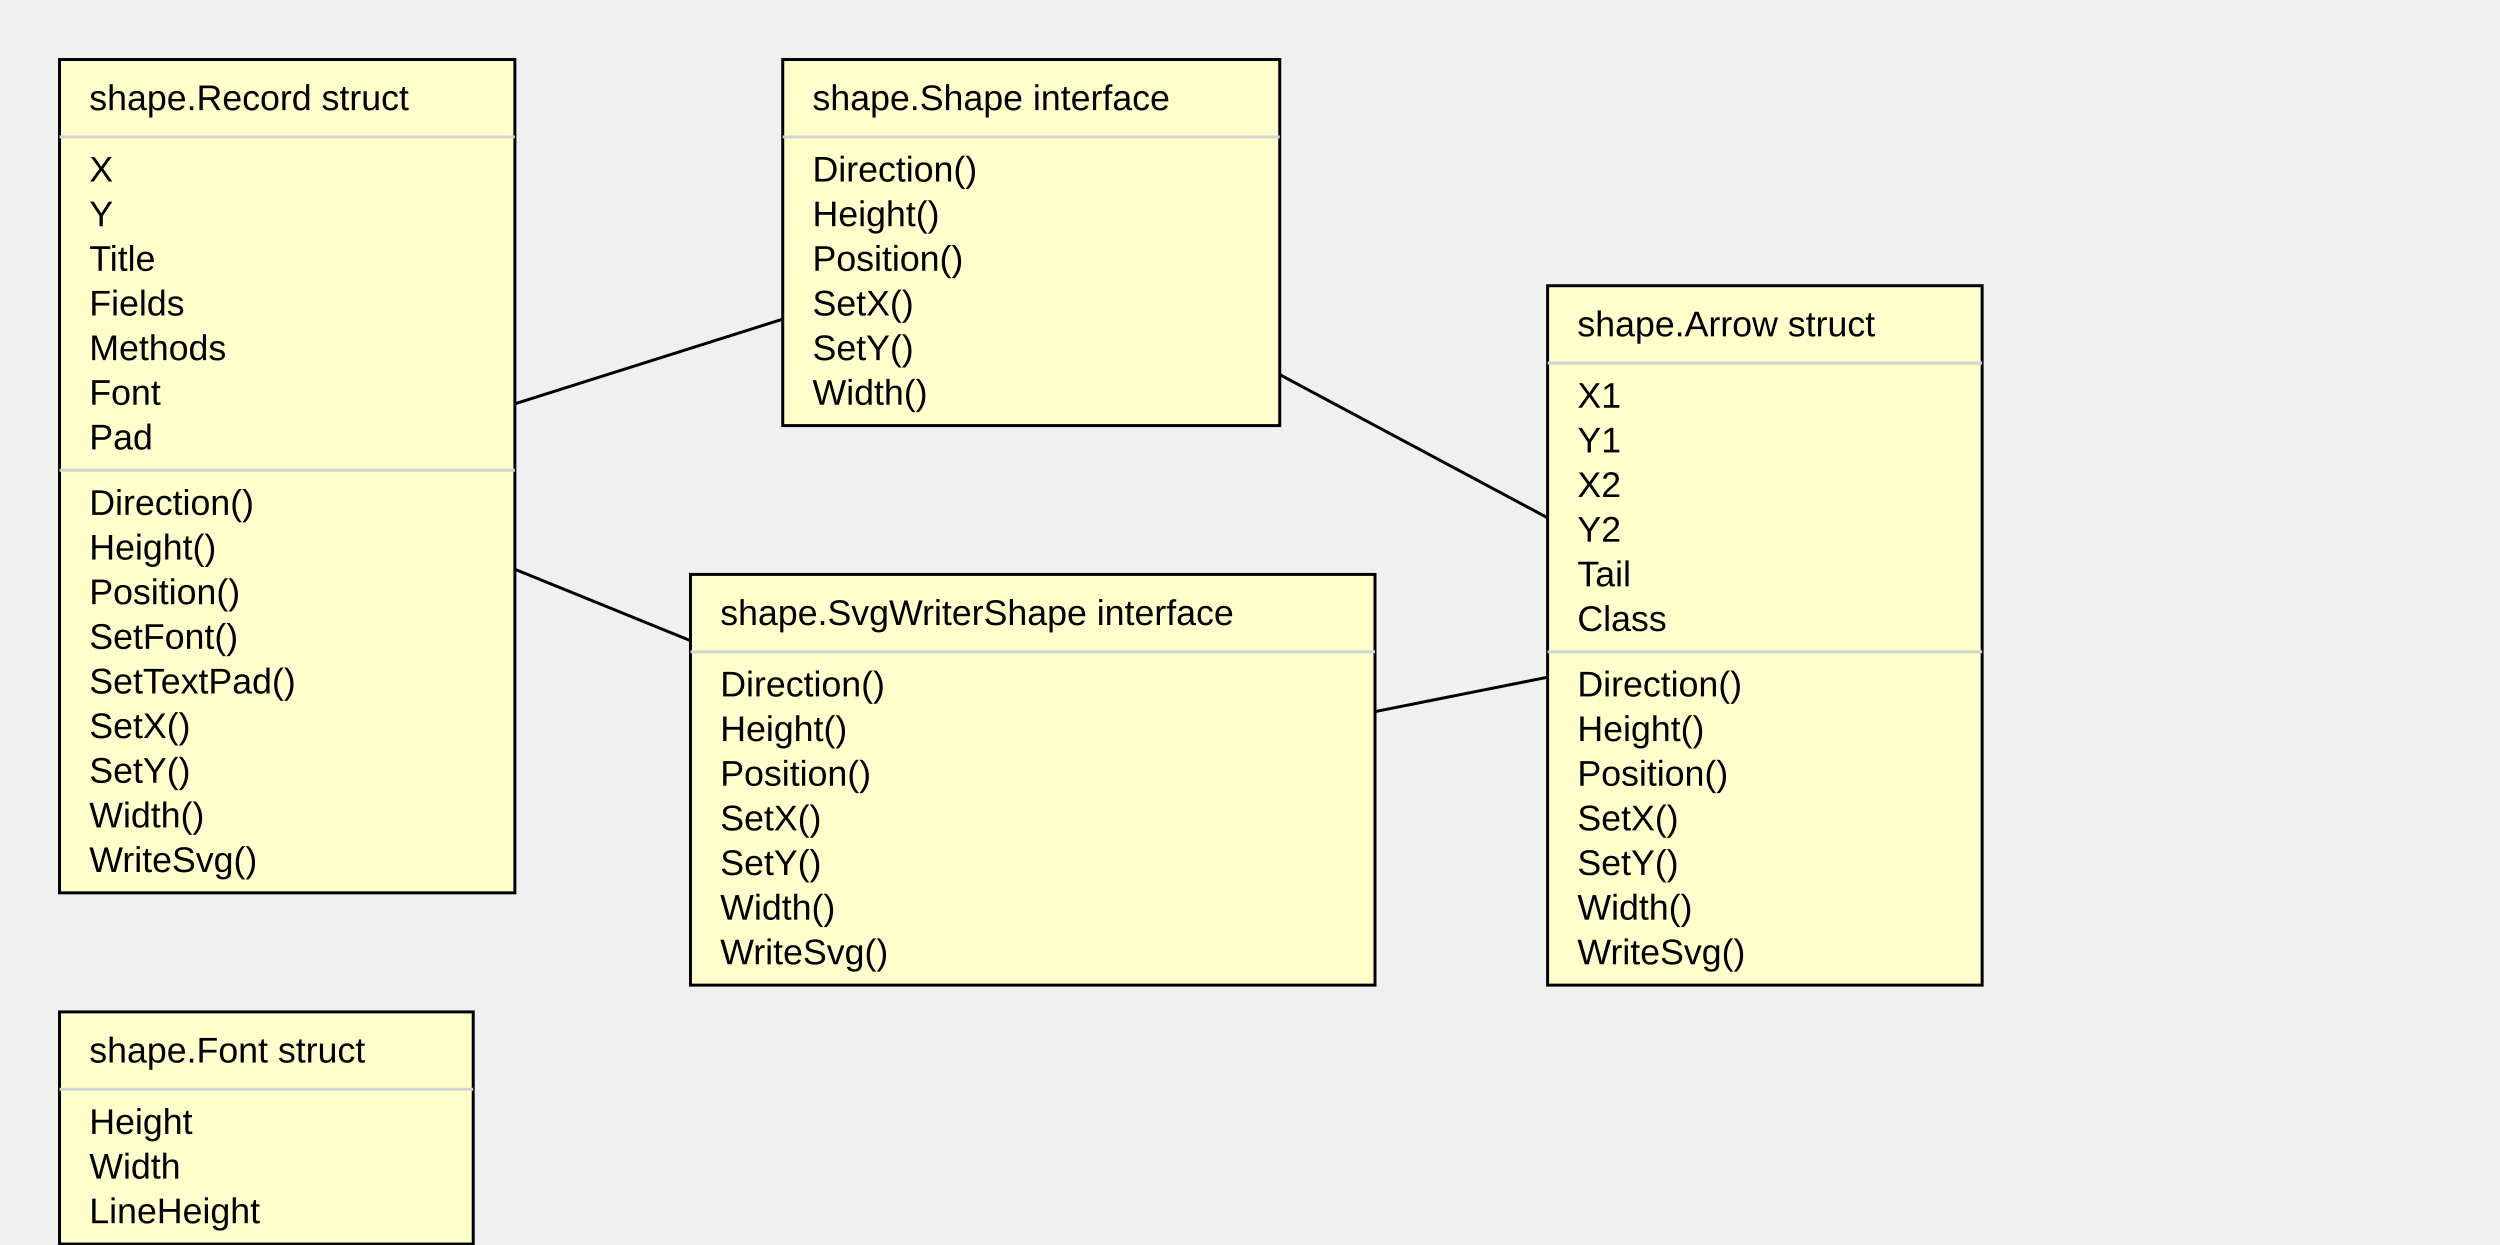
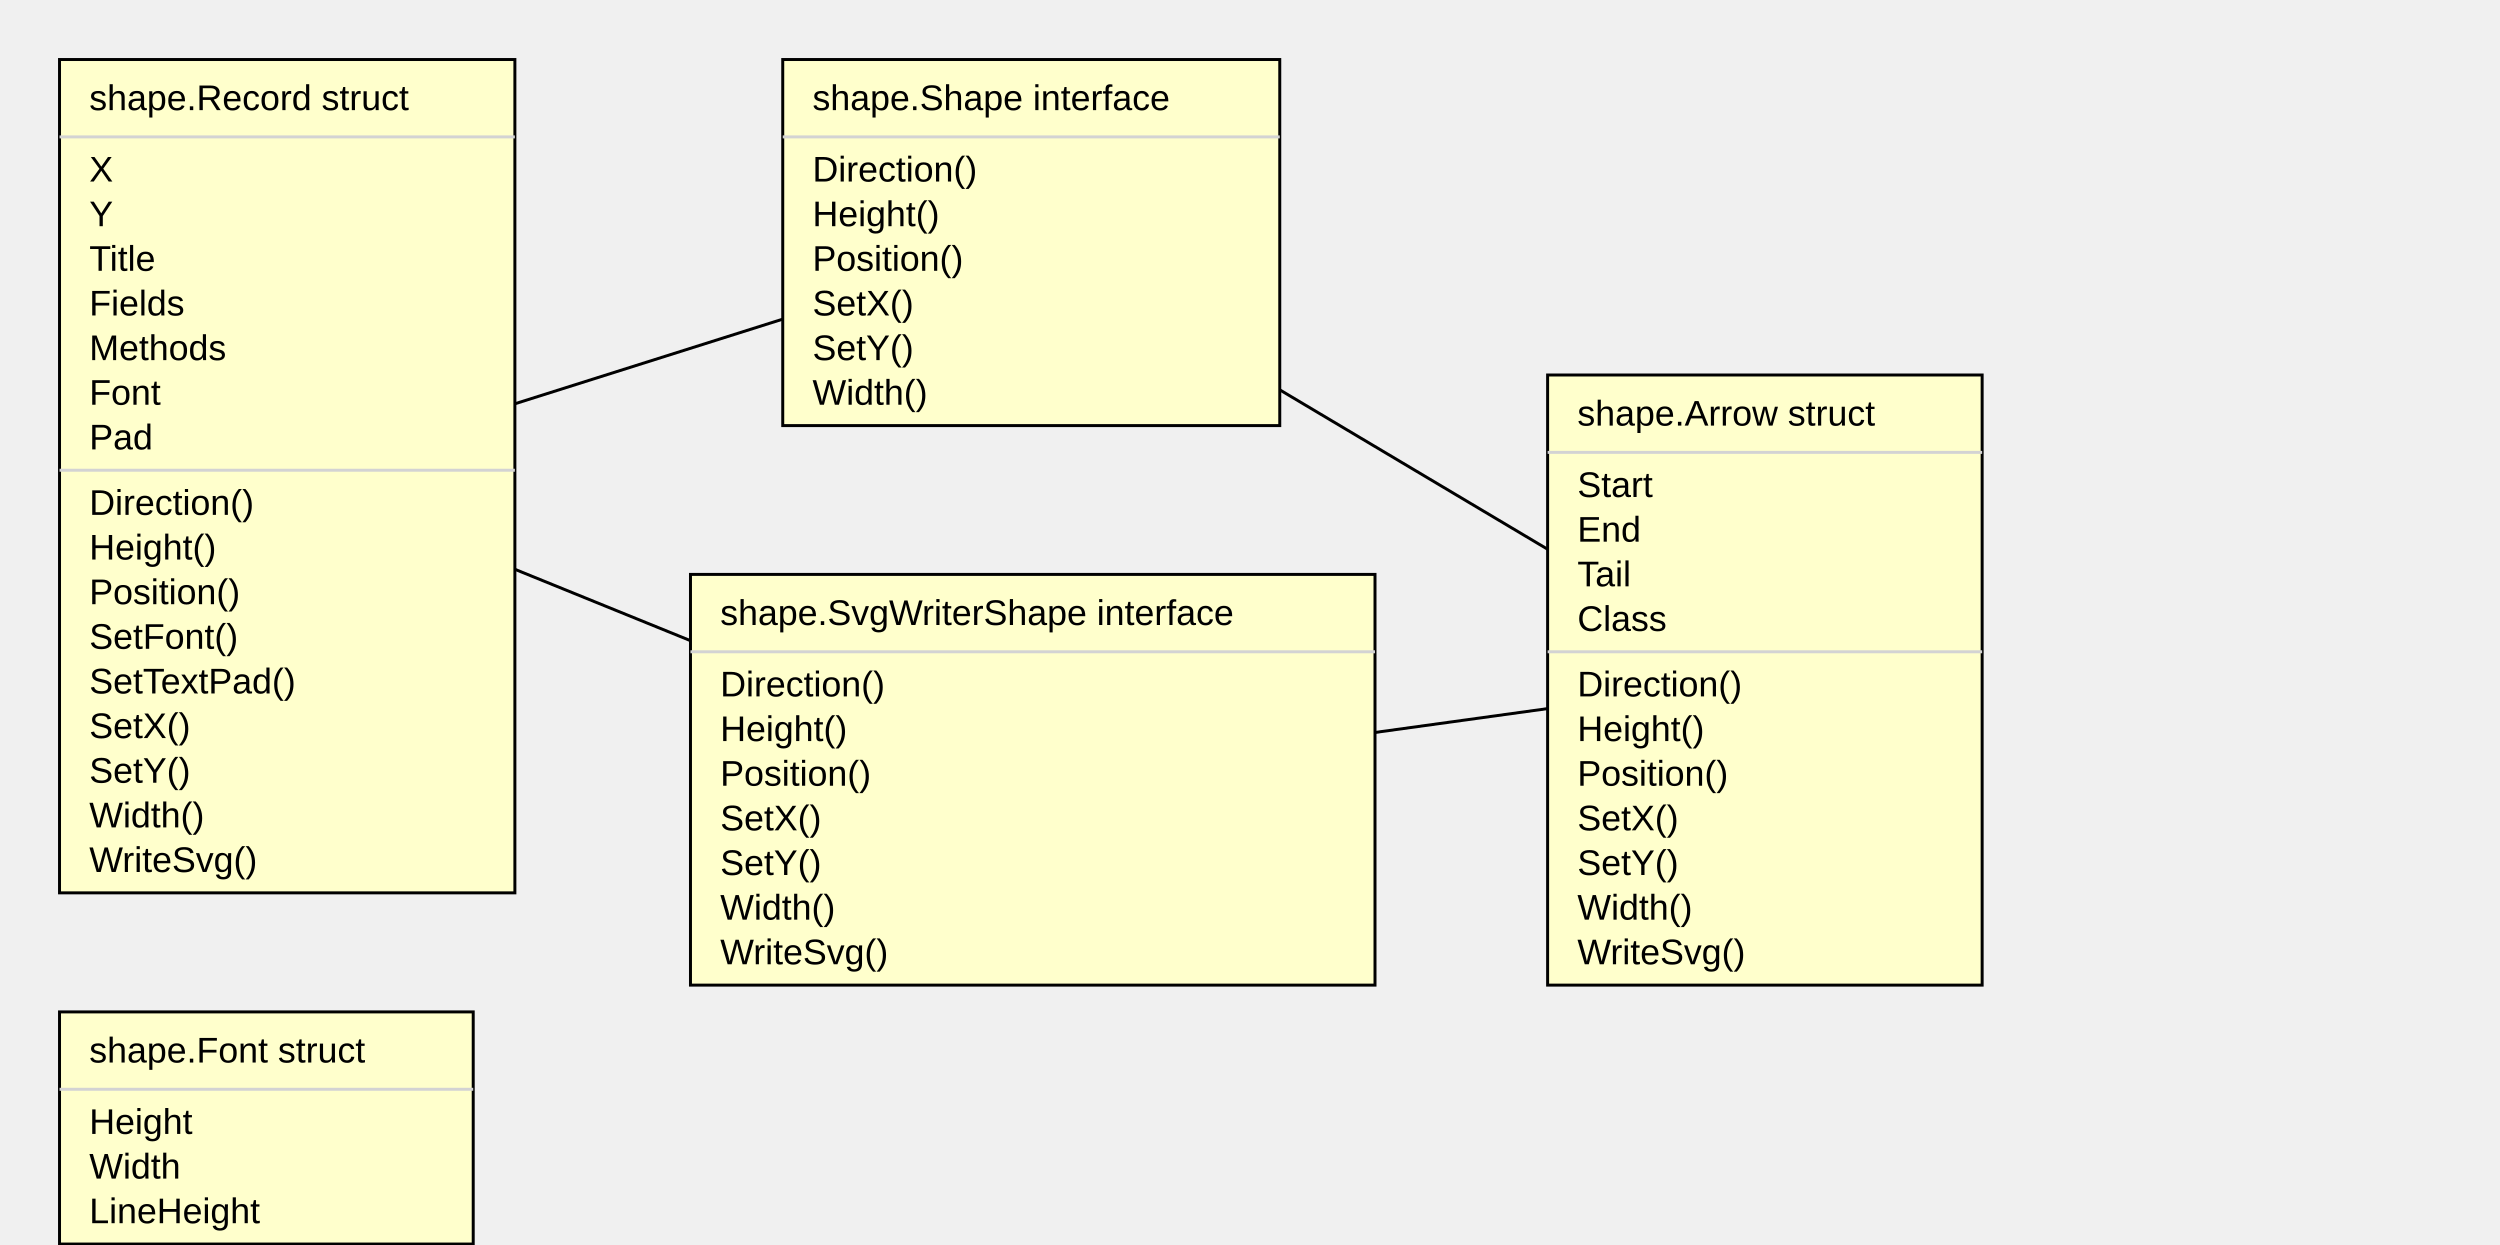
<svg xmlns="http://www.w3.org/2000/svg" width="840" height="418" font-family="Arial, Helvetica, sans-serif">
  <path class="arrow" style="stroke:black" d="M96,160 L346,81" />
  <g transform="rotate(-18 346 81)">
    <path class="arrow-head" style="stroke:black;fill:#ffffff" d="M346,81 l-8,-4 l 0,8 Z" />
  </g>
  <path class="arrow" style="stroke:black" d="M96,160 L347,262" />
  <g transform="rotate(23 347 262)">
    <path class="arrow-head" style="stroke:black;fill:#ffffff" d="M347,262 l-8,-4 l 0,8 Z" />
  </g>
-   <path class="arrow" style="stroke:black" d="M593,213 L346,81" />
-   <g transform="rotate(212 346 81)">
+   <path class="arrow" style="stroke:black" d="M593,228 L346,81" />
+   <g transform="rotate(216 346 81)">
    <path class="arrow-head" style="stroke:black;fill:#ffffff" d="M346,81 l-8,-4 l 0,8 Z" />
  </g>
-   <path class="arrow" style="stroke:black" d="M593,213 L347,262" />
+   <path class="arrow" style="stroke:black" d="M593,228 L347,262" />
  <g transform="rotate(-9223372036854775718 347 262)">
    <path class="arrow-head" style="stroke:black;fill:#ffffff" d="M347,262 l-8,-4 l 0,8 Z" />
  </g>
  <rect class="record" style="fill:#ffffcc;stroke:black" x="20" y="20" width="153" height="280" />
  <line class="line" style="stroke:#d3d3d3" x1="20" y1="46" x2="173" y2="46" />
  <text class="field" style="font-family:Arial,Helvetica,sans-serif; font-size:12px" x="30" y="61">X</text>
  <text class="field" style="font-family:Arial,Helvetica,sans-serif; font-size:12px" x="30" y="76">Y</text>
  <text class="field" style="font-family:Arial,Helvetica,sans-serif; font-size:12px" x="30" y="91">Title</text>
  <text class="field" style="font-family:Arial,Helvetica,sans-serif; font-size:12px" x="30" y="106">Fields</text>
  <text class="field" style="font-family:Arial,Helvetica,sans-serif; font-size:12px" x="30" y="121">Methods</text>
  <text class="field" style="font-family:Arial,Helvetica,sans-serif; font-size:12px" x="30" y="136">Font</text>
  <text class="field" style="font-family:Arial,Helvetica,sans-serif; font-size:12px" x="30" y="151">Pad</text>
  <line class="line" style="stroke:#d3d3d3" x1="20" y1="158" x2="173" y2="158" />
  <text class="method" style="font-family:Arial,Helvetica,sans-serif; font-size:12px" x="30" y="173">Direction()</text>
  <text class="method" style="font-family:Arial,Helvetica,sans-serif; font-size:12px" x="30" y="188">Height()</text>
  <text class="method" style="font-family:Arial,Helvetica,sans-serif; font-size:12px" x="30" y="203">Position()</text>
  <text class="method" style="font-family:Arial,Helvetica,sans-serif; font-size:12px" x="30" y="218">SetFont()</text>
  <text class="method" style="font-family:Arial,Helvetica,sans-serif; font-size:12px" x="30" y="233">SetTextPad()</text>
  <text class="method" style="font-family:Arial,Helvetica,sans-serif; font-size:12px" x="30" y="248">SetX()</text>
  <text class="method" style="font-family:Arial,Helvetica,sans-serif; font-size:12px" x="30" y="263">SetY()</text>
  <text class="method" style="font-family:Arial,Helvetica,sans-serif; font-size:12px" x="30" y="278">Width()</text>
  <text class="method" style="font-family:Arial,Helvetica,sans-serif; font-size:12px" x="30" y="293">WriteSvg()</text>
  <text class="record-title" style="font-family:Arial,Helvetica,sans-serif; font-size:12px" x="30" y="37">shape.Record struct</text>
  <rect class="record" style="fill:#ffffcc;stroke:black" x="263" y="20" width="167" height="123" />
  <line class="line" style="stroke:#d3d3d3" x1="263" y1="46" x2="430" y2="46" />
  <text class="method" style="font-family:Arial,Helvetica,sans-serif; font-size:12px" x="273" y="61">Direction()</text>
  <text class="method" style="font-family:Arial,Helvetica,sans-serif; font-size:12px" x="273" y="76">Height()</text>
  <text class="method" style="font-family:Arial,Helvetica,sans-serif; font-size:12px" x="273" y="91">Position()</text>
  <text class="method" style="font-family:Arial,Helvetica,sans-serif; font-size:12px" x="273" y="106">SetX()</text>
  <text class="method" style="font-family:Arial,Helvetica,sans-serif; font-size:12px" x="273" y="121">SetY()</text>
  <text class="method" style="font-family:Arial,Helvetica,sans-serif; font-size:12px" x="273" y="136">Width()</text>
  <text class="record-title" style="font-family:Arial,Helvetica,sans-serif; font-size:12px" x="273" y="37">shape.Shape interface</text>
-   <rect class="record" style="fill:#ffffcc;stroke:black" x="520" y="96" width="146" height="235" />
-   <line class="line" style="stroke:#d3d3d3" x1="520" y1="122" x2="666" y2="122" />
-   <text class="field" style="font-family:Arial,Helvetica,sans-serif; font-size:12px" x="530" y="137">X1</text>
-   <text class="field" style="font-family:Arial,Helvetica,sans-serif; font-size:12px" x="530" y="152">Y1</text>
-   <text class="field" style="font-family:Arial,Helvetica,sans-serif; font-size:12px" x="530" y="167">X2</text>
-   <text class="field" style="font-family:Arial,Helvetica,sans-serif; font-size:12px" x="530" y="182">Y2</text>
+   <rect class="record" style="fill:#ffffcc;stroke:black" x="520" y="126" width="146" height="205" />
+   <line class="line" style="stroke:#d3d3d3" x1="520" y1="152" x2="666" y2="152" />
+   <text class="field" style="font-family:Arial,Helvetica,sans-serif; font-size:12px" x="530" y="167">Start</text>
+   <text class="field" style="font-family:Arial,Helvetica,sans-serif; font-size:12px" x="530" y="182">End</text>
  <text class="field" style="font-family:Arial,Helvetica,sans-serif; font-size:12px" x="530" y="197">Tail</text>
  <text class="field" style="font-family:Arial,Helvetica,sans-serif; font-size:12px" x="530" y="212">Class</text>
  <line class="line" style="stroke:#d3d3d3" x1="520" y1="219" x2="666" y2="219" />
  <text class="method" style="font-family:Arial,Helvetica,sans-serif; font-size:12px" x="530" y="234">Direction()</text>
  <text class="method" style="font-family:Arial,Helvetica,sans-serif; font-size:12px" x="530" y="249">Height()</text>
  <text class="method" style="font-family:Arial,Helvetica,sans-serif; font-size:12px" x="530" y="264">Position()</text>
  <text class="method" style="font-family:Arial,Helvetica,sans-serif; font-size:12px" x="530" y="279">SetX()</text>
  <text class="method" style="font-family:Arial,Helvetica,sans-serif; font-size:12px" x="530" y="294">SetY()</text>
  <text class="method" style="font-family:Arial,Helvetica,sans-serif; font-size:12px" x="530" y="309">Width()</text>
  <text class="method" style="font-family:Arial,Helvetica,sans-serif; font-size:12px" x="530" y="324">WriteSvg()</text>
-   <text class="record-title" style="font-family:Arial,Helvetica,sans-serif; font-size:12px" x="530" y="113">shape.Arrow struct</text>
+   <text class="record-title" style="font-family:Arial,Helvetica,sans-serif; font-size:12px" x="530" y="143">shape.Arrow struct</text>
  <rect class="record" style="fill:#ffffcc;stroke:black" x="232" y="193" width="230" height="138" />
  <line class="line" style="stroke:#d3d3d3" x1="232" y1="219" x2="462" y2="219" />
  <text class="method" style="font-family:Arial,Helvetica,sans-serif; font-size:12px" x="242" y="234">Direction()</text>
  <text class="method" style="font-family:Arial,Helvetica,sans-serif; font-size:12px" x="242" y="249">Height()</text>
  <text class="method" style="font-family:Arial,Helvetica,sans-serif; font-size:12px" x="242" y="264">Position()</text>
  <text class="method" style="font-family:Arial,Helvetica,sans-serif; font-size:12px" x="242" y="279">SetX()</text>
  <text class="method" style="font-family:Arial,Helvetica,sans-serif; font-size:12px" x="242" y="294">SetY()</text>
  <text class="method" style="font-family:Arial,Helvetica,sans-serif; font-size:12px" x="242" y="309">Width()</text>
  <text class="method" style="font-family:Arial,Helvetica,sans-serif; font-size:12px" x="242" y="324">WriteSvg()</text>
  <text class="record-title" style="font-family:Arial,Helvetica,sans-serif; font-size:12px" x="242" y="210">shape.SvgWriterShape interface</text>
  <rect class="record" style="fill:#ffffcc;stroke:black" x="20" y="340" width="139" height="78" />
  <line class="line" style="stroke:#d3d3d3" x1="20" y1="366" x2="159" y2="366" />
  <text class="field" style="font-family:Arial,Helvetica,sans-serif; font-size:12px" x="30" y="381">Height</text>
  <text class="field" style="font-family:Arial,Helvetica,sans-serif; font-size:12px" x="30" y="396">Width</text>
  <text class="field" style="font-family:Arial,Helvetica,sans-serif; font-size:12px" x="30" y="411">LineHeight</text>
  <text class="record-title" style="font-family:Arial,Helvetica,sans-serif; font-size:12px" x="30" y="357">shape.Font struct</text>
</svg>
